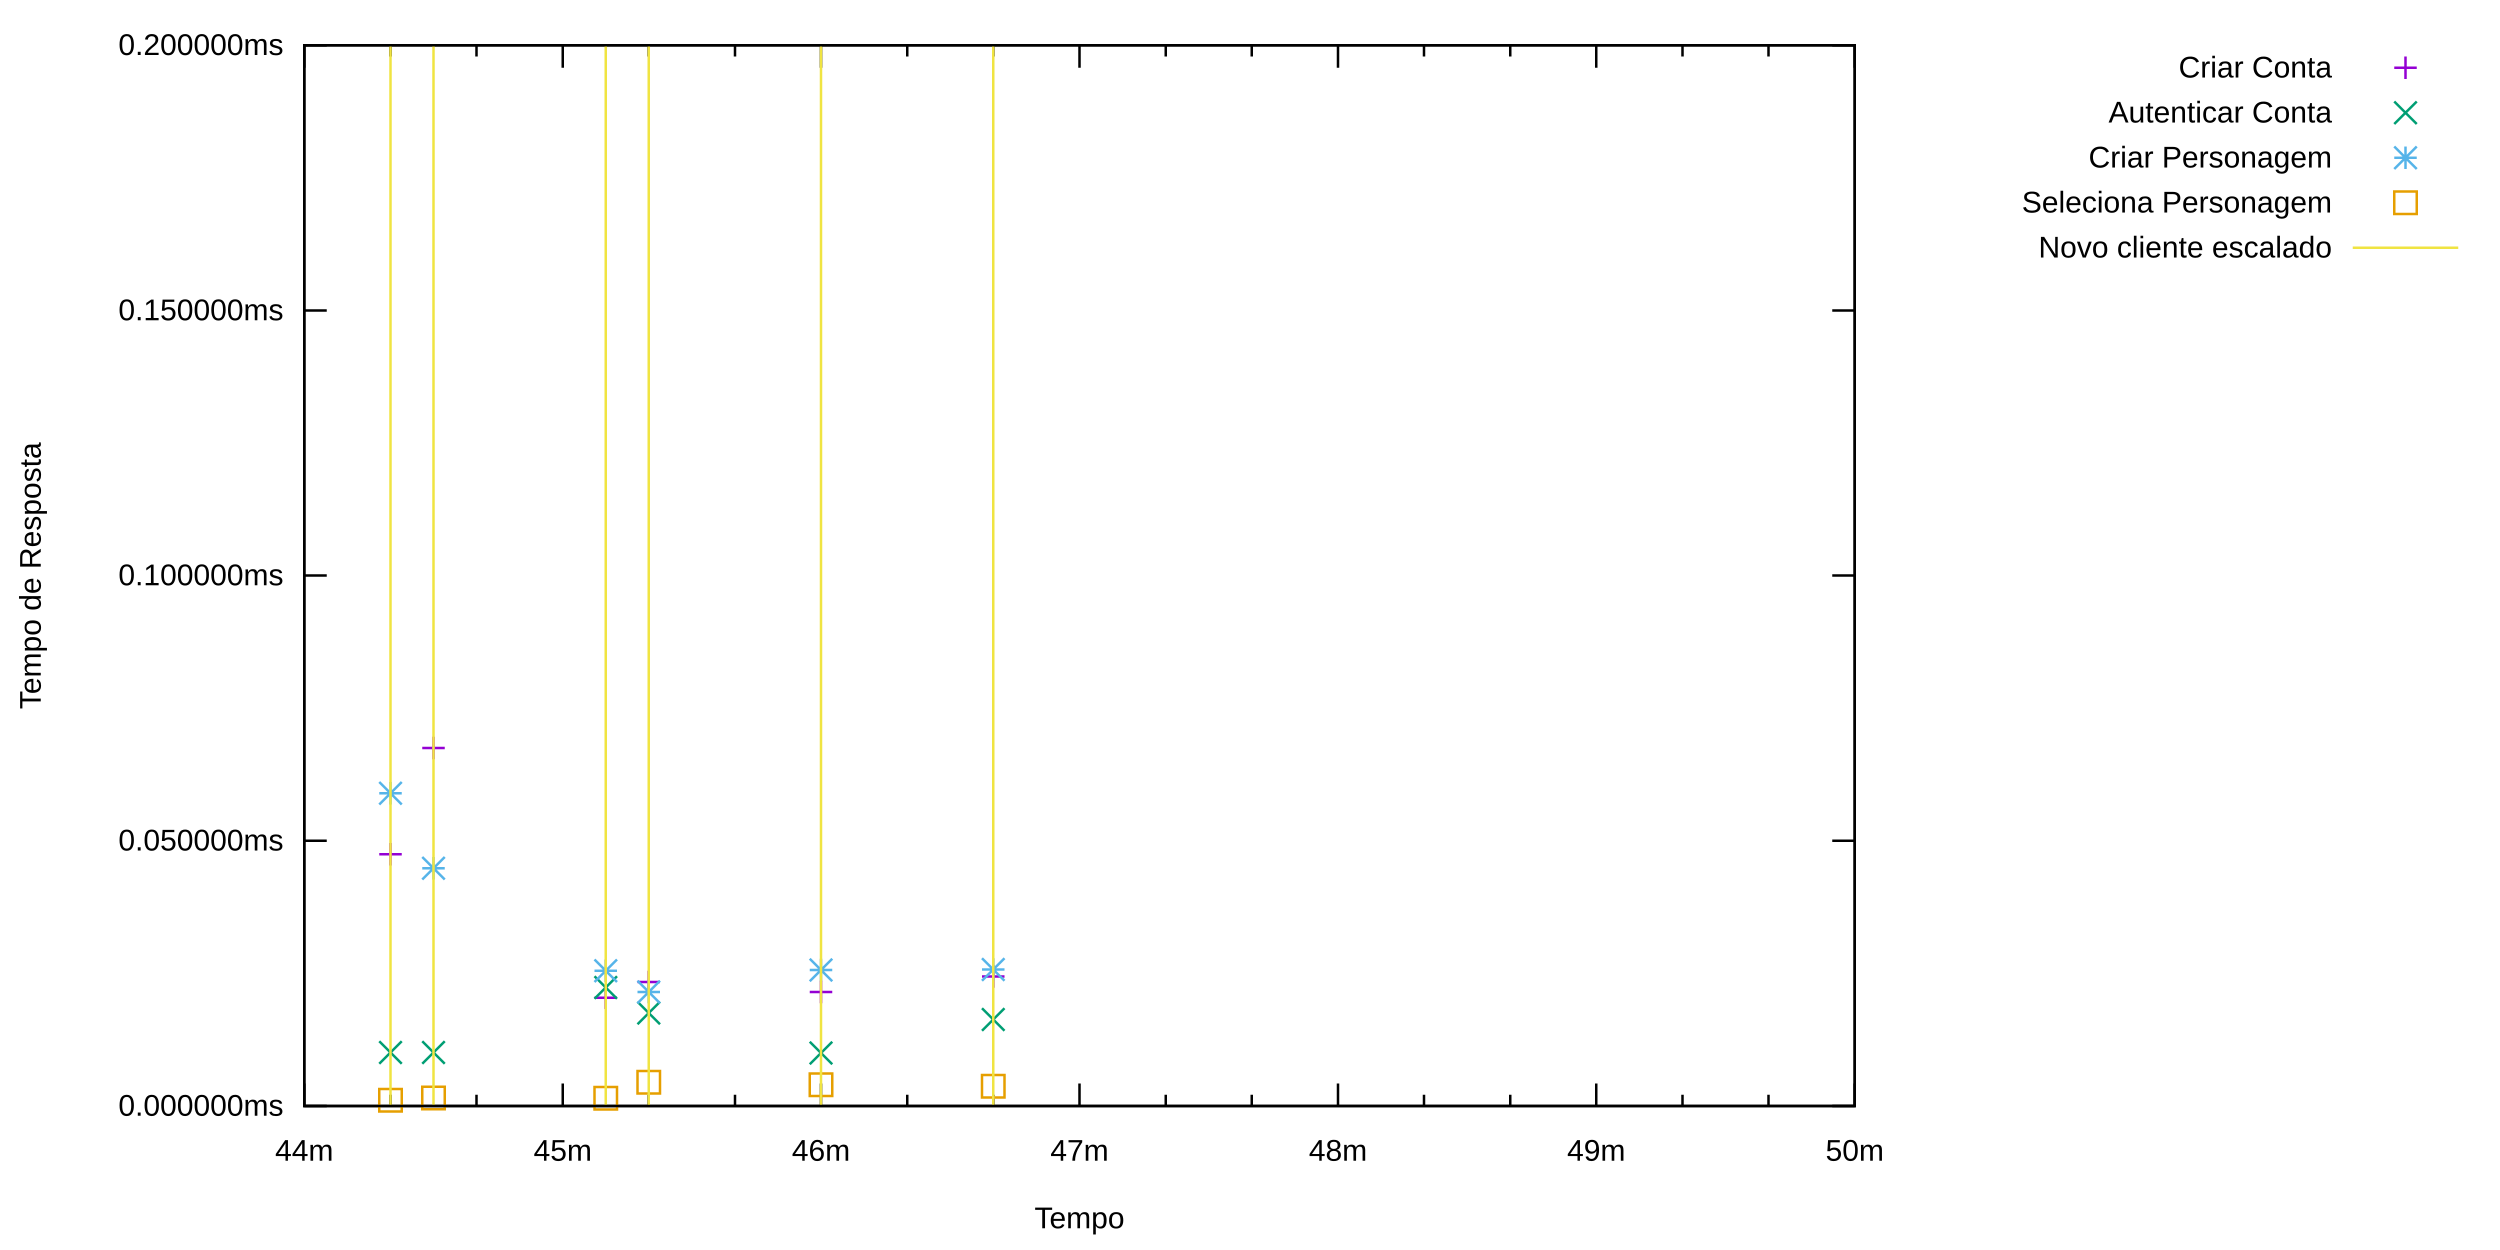
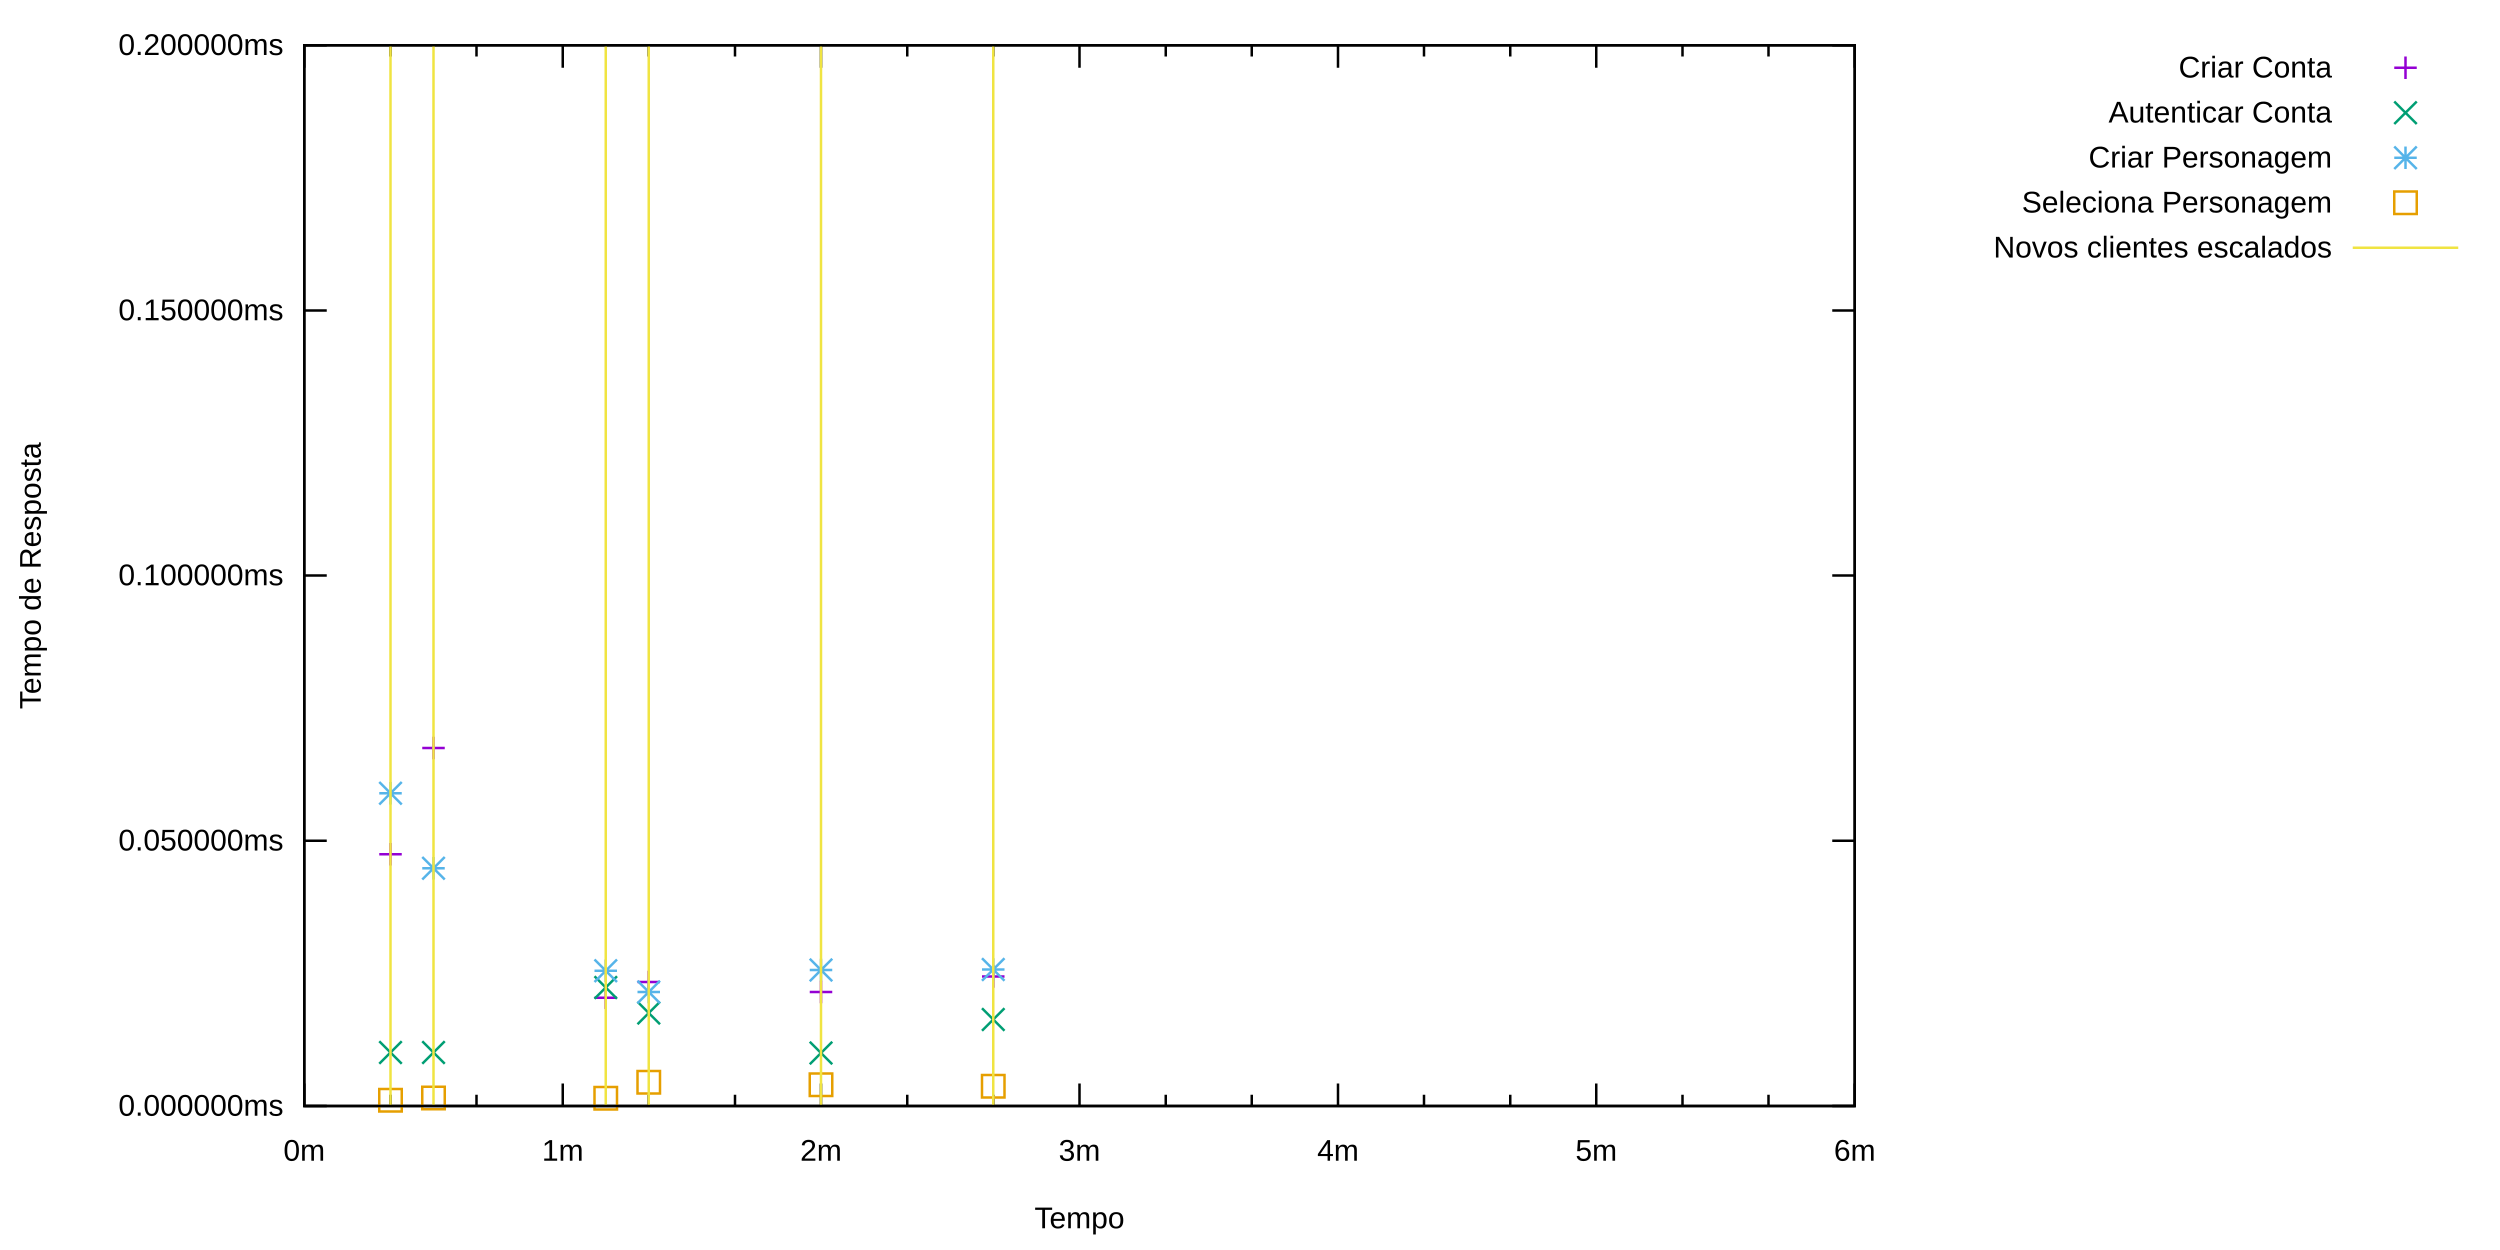
<svg xmlns="http://www.w3.org/2000/svg" xmlns:xlink="http://www.w3.org/1999/xlink" width="1000" height="500" viewBox="0 0 1000 500">
  <g id="gnuplot_canvas">
    <rect x="0" y="0" width="1000" height="500" fill="none" />
    <defs>
      <circle id="gpDot" r="0.5" stroke-width="0.5" stroke="currentColor" />
      <path id="gpPt0" stroke-width="0.222" stroke="currentColor" d="M-1,0 h2 M0,-1 v2" />
      <path id="gpPt1" stroke-width="0.222" stroke="currentColor" d="M-1,-1 L1,1 M1,-1 L-1,1" />
      <path id="gpPt2" stroke-width="0.222" stroke="currentColor" d="M-1,0 L1,0 M0,-1 L0,1 M-1,-1 L1,1 M-1,1 L1,-1" />
      <rect id="gpPt3" stroke-width="0.222" stroke="currentColor" x="-1" y="-1" width="2" height="2" />
      <rect id="gpPt4" stroke-width="0.222" stroke="currentColor" fill="currentColor" x="-1" y="-1" width="2" height="2" />
      <circle id="gpPt5" stroke-width="0.222" stroke="currentColor" cx="0" cy="0" r="1" />
      <use xlink:href="#gpPt5" id="gpPt6" fill="currentColor" stroke="none" />
      <path id="gpPt7" stroke-width="0.222" stroke="currentColor" d="M0,-1.33 L-1.33,0.67 L1.33,0.67 z" />
      <use xlink:href="#gpPt7" id="gpPt8" fill="currentColor" stroke="none" />
      <use xlink:href="#gpPt7" id="gpPt9" stroke="currentColor" transform="rotate(180)" />
      <use xlink:href="#gpPt9" id="gpPt10" fill="currentColor" stroke="none" />
      <use xlink:href="#gpPt3" id="gpPt11" stroke="currentColor" transform="rotate(45)" />
      <use xlink:href="#gpPt11" id="gpPt12" fill="currentColor" stroke="none" />
      <path id="gpPt13" stroke-width="0.222" stroke="currentColor" d="M0,1.330 L1.265,0.411 L0.782,-1.067 L-0.782,-1.076 L-1.265,0.411 z" />
      <use xlink:href="#gpPt13" id="gpPt14" fill="currentColor" stroke="none" />
      <filter id="textbox" filterUnits="objectBoundingBox" x="0" y="0" height="1" width="1">
        <feFlood flood-color="white" flood-opacity="1" result="bgnd" />
        <feComposite in="SourceGraphic" in2="bgnd" operator="atop" />
      </filter>
      <filter id="greybox" filterUnits="objectBoundingBox" x="0" y="0" height="1" width="1">
        <feFlood flood-color="lightgrey" flood-opacity="1" result="grey" />
        <feComposite in="SourceGraphic" in2="grey" operator="atop" />
      </filter>
    </defs>
    <g fill="none" color="white" stroke="black" stroke-width="1.00" stroke-linecap="butt" stroke-linejoin="miter">
</g>
    <g fill="none" color="black" stroke="currentColor" stroke-width="1.00" stroke-linecap="butt" stroke-linejoin="miter">
      <path stroke="black" d="M121.7,442.4 L130.7,442.4 M741.9,442.4 L732.9,442.4  " />
      <g transform="translate(113.4,446.3)" stroke="none" fill="black" font-family="Arial" font-size="12.00" text-anchor="end">
        <text>
          <tspan font-family="Arial">0.000000ms</tspan>
        </text>
      </g>
    </g>
    <g fill="none" color="black" stroke="currentColor" stroke-width="1.00" stroke-linecap="butt" stroke-linejoin="miter">
      <path stroke="black" d="M121.7,336.3 L130.7,336.3 M741.9,336.3 L732.9,336.3  " />
      <g transform="translate(113.4,340.2)" stroke="none" fill="black" font-family="Arial" font-size="12.00" text-anchor="end">
        <text>
          <tspan font-family="Arial">0.050000ms</tspan>
        </text>
      </g>
    </g>
    <g fill="none" color="black" stroke="currentColor" stroke-width="1.00" stroke-linecap="butt" stroke-linejoin="miter">
      <path stroke="black" d="M121.7,230.2 L130.7,230.2 M741.9,230.2 L732.9,230.2  " />
      <g transform="translate(113.4,234.1)" stroke="none" fill="black" font-family="Arial" font-size="12.00" text-anchor="end">
        <text>
          <tspan font-family="Arial">0.100000ms</tspan>
        </text>
      </g>
    </g>
    <g fill="none" color="black" stroke="currentColor" stroke-width="1.00" stroke-linecap="butt" stroke-linejoin="miter">
      <path stroke="black" d="M121.7,124.2 L130.7,124.2 M741.9,124.2 L732.9,124.2  " />
      <g transform="translate(113.4,128.1)" stroke="none" fill="black" font-family="Arial" font-size="12.00" text-anchor="end">
        <text>
          <tspan font-family="Arial">0.150000ms</tspan>
        </text>
      </g>
    </g>
    <g fill="none" color="black" stroke="currentColor" stroke-width="1.00" stroke-linecap="butt" stroke-linejoin="miter">
      <path stroke="black" d="M121.7,18.1 L130.7,18.1 M741.9,18.1 L732.9,18.1  " />
      <g transform="translate(113.4,22.0)" stroke="none" fill="black" font-family="Arial" font-size="12.00" text-anchor="end">
        <text>
          <tspan font-family="Arial">0.200000ms</tspan>
        </text>
      </g>
    </g>
    <g fill="none" color="black" stroke="currentColor" stroke-width="1.00" stroke-linecap="butt" stroke-linejoin="miter">
      <path stroke="black" d="M121.7,442.4 L121.7,433.4 M121.7,18.1 L121.7,27.1  " />
      <g transform="translate(121.7,464.3)" stroke="none" fill="black" font-family="Arial" font-size="12.00" text-anchor="middle">
        <text>
-           <tspan font-family="Arial">44m</tspan>
+           <tspan font-family="Arial">0m</tspan>
        </text>
      </g>
    </g>
    <g fill="none" color="black" stroke="currentColor" stroke-width="1.00" stroke-linecap="butt" stroke-linejoin="miter">
      <path stroke="black" d="M156.2,442.4 L156.2,437.9 M156.2,18.1 L156.2,22.6 M190.6,442.4 L190.6,437.9 M190.6,18.1 L190.6,22.6   M225.1,442.4 L225.1,433.4 M225.1,18.1 L225.1,27.1  " />
      <g transform="translate(225.1,464.3)" stroke="none" fill="black" font-family="Arial" font-size="12.00" text-anchor="middle">
        <text>
-           <tspan font-family="Arial">45m</tspan>
+           <tspan font-family="Arial">1m</tspan>
        </text>
      </g>
    </g>
    <g fill="none" color="black" stroke="currentColor" stroke-width="1.00" stroke-linecap="butt" stroke-linejoin="miter">
      <path stroke="black" d="M259.5,442.4 L259.5,437.9 M259.5,18.1 L259.5,22.6 M294.0,442.4 L294.0,437.9 M294.0,18.1 L294.0,22.6   M328.4,442.4 L328.4,433.4 M328.4,18.1 L328.4,27.1  " />
      <g transform="translate(328.4,464.3)" stroke="none" fill="black" font-family="Arial" font-size="12.00" text-anchor="middle">
        <text>
-           <tspan font-family="Arial">46m</tspan>
+           <tspan font-family="Arial">2m</tspan>
        </text>
      </g>
    </g>
    <g fill="none" color="black" stroke="currentColor" stroke-width="1.00" stroke-linecap="butt" stroke-linejoin="miter">
      <path stroke="black" d="M362.9,442.4 L362.9,437.9 M362.9,18.1 L362.9,22.6 M397.3,442.4 L397.3,437.9 M397.3,18.1 L397.3,22.6   M431.8,442.4 L431.8,433.4 M431.8,18.1 L431.8,27.1  " />
      <g transform="translate(431.8,464.3)" stroke="none" fill="black" font-family="Arial" font-size="12.00" text-anchor="middle">
        <text>
-           <tspan font-family="Arial">47m</tspan>
+           <tspan font-family="Arial">3m</tspan>
        </text>
      </g>
    </g>
    <g fill="none" color="black" stroke="currentColor" stroke-width="1.00" stroke-linecap="butt" stroke-linejoin="miter">
      <path stroke="black" d="M466.3,442.4 L466.3,437.9 M466.3,18.1 L466.3,22.6 M500.7,442.4 L500.7,437.9 M500.7,18.1 L500.7,22.6   M535.2,442.4 L535.2,433.4 M535.2,18.1 L535.2,27.1  " />
      <g transform="translate(535.2,464.3)" stroke="none" fill="black" font-family="Arial" font-size="12.00" text-anchor="middle">
        <text>
-           <tspan font-family="Arial">48m</tspan>
+           <tspan font-family="Arial">4m</tspan>
        </text>
      </g>
    </g>
    <g fill="none" color="black" stroke="currentColor" stroke-width="1.00" stroke-linecap="butt" stroke-linejoin="miter">
      <path stroke="black" d="M569.6,442.4 L569.6,437.9 M569.6,18.1 L569.6,22.6 M604.1,442.4 L604.1,437.9 M604.1,18.1 L604.1,22.6   M638.5,442.4 L638.5,433.4 M638.5,18.1 L638.5,27.1  " />
      <g transform="translate(638.5,464.3)" stroke="none" fill="black" font-family="Arial" font-size="12.00" text-anchor="middle">
        <text>
-           <tspan font-family="Arial">49m</tspan>
+           <tspan font-family="Arial">5m</tspan>
        </text>
      </g>
    </g>
    <g fill="none" color="black" stroke="currentColor" stroke-width="1.00" stroke-linecap="butt" stroke-linejoin="miter">
      <path stroke="black" d="M673.0,442.4 L673.0,437.9 M673.0,18.1 L673.0,22.6 M707.4,442.4 L707.4,437.9 M707.4,18.1 L707.4,22.6   M741.9,442.4 L741.9,433.4 M741.9,18.1 L741.9,27.1  " />
      <g transform="translate(741.9,464.3)" stroke="none" fill="black" font-family="Arial" font-size="12.00" text-anchor="middle">
        <text>
-           <tspan font-family="Arial">50m</tspan>
+           <tspan font-family="Arial">6m</tspan>
        </text>
      </g>
    </g>
    <g fill="none" color="black" stroke="currentColor" stroke-width="1.00" stroke-linecap="butt" stroke-linejoin="miter">
</g>
    <g fill="none" color="black" stroke="currentColor" stroke-width="1.00" stroke-linecap="butt" stroke-linejoin="miter">
      <path stroke="black" d="M121.7,18.1 L121.7,442.4 L741.9,442.4 L741.9,18.1 L121.7,18.1 Z  " />
    </g>
    <g fill="none" color="black" stroke="currentColor" stroke-width="1.00" stroke-linecap="butt" stroke-linejoin="miter">
      <g transform="translate(16.3,230.3) rotate(270)" stroke="none" fill="black" font-family="arial" font-size="12.00" text-anchor="middle">
        <text>
          <tspan font-family="arial">Tempo de Resposta</tspan>
        </text>
      </g>
    </g>
    <g fill="none" color="black" stroke="currentColor" stroke-width="1.00" stroke-linecap="butt" stroke-linejoin="miter">
      <g transform="translate(431.8,491.3)" stroke="none" fill="black" font-family="arial" font-size="12.00" text-anchor="middle">
        <text>
          <tspan font-family="arial">Tempo</tspan>
        </text>
      </g>
    </g>
    <g fill="none" color="black" stroke="currentColor" stroke-width="1.00" stroke-linecap="butt" stroke-linejoin="miter">
</g>
    <g id="gnuplot_plot_1">
      <g fill="none" color="black" stroke="currentColor" stroke-width="1.00" stroke-linecap="butt" stroke-linejoin="miter">
        <g transform="translate(932.8,31.0)" stroke="none" fill="black" font-family="arial" font-size="12.00" text-anchor="end">
          <text>
            <tspan font-family="arial">Criar Conta</tspan>
          </text>
        </g>
      </g>
      <g fill="none" color="black" stroke="currentColor" stroke-width="1.00" stroke-linecap="butt" stroke-linejoin="miter">
        <use xlink:href="#gpPt0" transform="translate(156.2,341.7) scale(4.50)" color="rgb(148,   0, 211)" />
        <use xlink:href="#gpPt0" transform="translate(173.4,299.2) scale(4.50)" color="rgb(148,   0, 211)" />
        <use xlink:href="#gpPt0" transform="translate(242.3,399.1) scale(4.50)" color="rgb(148,   0, 211)" />
        <use xlink:href="#gpPt0" transform="translate(259.5,392.8) scale(4.50)" color="rgb(148,   0, 211)" />
        <use xlink:href="#gpPt0" transform="translate(328.4,396.8) scale(4.50)" color="rgb(148,   0, 211)" />
        <use xlink:href="#gpPt0" transform="translate(397.3,390.6) scale(4.50)" color="rgb(148,   0, 211)" />
        <use xlink:href="#gpPt0" transform="translate(962.2,27.1) scale(4.50)" color="rgb(148,   0, 211)" />
      </g>
    </g>
    <g id="gnuplot_plot_2">
      <g fill="none" color="black" stroke="currentColor" stroke-width="1.00" stroke-linecap="butt" stroke-linejoin="miter">
        <g transform="translate(932.8,49.0)" stroke="none" fill="black" font-family="arial" font-size="12.00" text-anchor="end">
          <text>
            <tspan font-family="arial">Autenticar Conta</tspan>
          </text>
        </g>
      </g>
      <g fill="none" color="black" stroke="currentColor" stroke-width="1.00" stroke-linecap="butt" stroke-linejoin="miter">
        <use xlink:href="#gpPt1" transform="translate(156.2,421.0) scale(4.50)" color="rgb(  0, 158, 115)" />
        <use xlink:href="#gpPt1" transform="translate(173.4,421.0) scale(4.50)" color="rgb(  0, 158, 115)" />
        <use xlink:href="#gpPt1" transform="translate(242.3,395.0) scale(4.50)" color="rgb(  0, 158, 115)" />
        <use xlink:href="#gpPt1" transform="translate(259.5,405.2) scale(4.50)" color="rgb(  0, 158, 115)" />
        <use xlink:href="#gpPt1" transform="translate(328.4,421.2) scale(4.50)" color="rgb(  0, 158, 115)" />
        <use xlink:href="#gpPt1" transform="translate(397.3,407.8) scale(4.50)" color="rgb(  0, 158, 115)" />
        <use xlink:href="#gpPt1" transform="translate(962.2,45.1) scale(4.50)" color="rgb(  0, 158, 115)" />
      </g>
    </g>
    <g id="gnuplot_plot_3">
      <g fill="none" color="black" stroke="currentColor" stroke-width="1.00" stroke-linecap="butt" stroke-linejoin="miter">
        <g transform="translate(932.8,67.0)" stroke="none" fill="black" font-family="arial" font-size="12.00" text-anchor="end">
          <text>
            <tspan font-family="arial">Criar Personagem</tspan>
          </text>
        </g>
      </g>
      <g fill="none" color="black" stroke="currentColor" stroke-width="1.00" stroke-linecap="butt" stroke-linejoin="miter">
        <use xlink:href="#gpPt2" transform="translate(156.2,317.3) scale(4.50)" color="rgb( 86, 180, 233)" />
        <use xlink:href="#gpPt2" transform="translate(173.4,347.3) scale(4.50)" color="rgb( 86, 180, 233)" />
        <use xlink:href="#gpPt2" transform="translate(242.3,388.3) scale(4.50)" color="rgb( 86, 180, 233)" />
        <use xlink:href="#gpPt2" transform="translate(259.5,396.8) scale(4.50)" color="rgb( 86, 180, 233)" />
        <use xlink:href="#gpPt2" transform="translate(328.4,388.0) scale(4.50)" color="rgb( 86, 180, 233)" />
        <use xlink:href="#gpPt2" transform="translate(397.3,387.8) scale(4.50)" color="rgb( 86, 180, 233)" />
        <use xlink:href="#gpPt2" transform="translate(962.2,63.1) scale(4.50)" color="rgb( 86, 180, 233)" />
      </g>
    </g>
    <g id="gnuplot_plot_4">
      <g fill="none" color="black" stroke="currentColor" stroke-width="1.00" stroke-linecap="butt" stroke-linejoin="miter">
        <g transform="translate(932.8,85.0)" stroke="none" fill="black" font-family="arial" font-size="12.00" text-anchor="end">
          <text>
            <tspan font-family="arial">Seleciona Personagem</tspan>
          </text>
        </g>
      </g>
      <g fill="none" color="black" stroke="currentColor" stroke-width="1.00" stroke-linecap="butt" stroke-linejoin="miter">
        <use xlink:href="#gpPt3" transform="translate(156.2,440.1) scale(4.50)" color="rgb(230, 159,   0)" />
        <use xlink:href="#gpPt3" transform="translate(173.4,439.2) scale(4.50)" color="rgb(230, 159,   0)" />
        <use xlink:href="#gpPt3" transform="translate(242.3,439.3) scale(4.50)" color="rgb(230, 159,   0)" />
        <use xlink:href="#gpPt3" transform="translate(259.5,432.9) scale(4.50)" color="rgb(230, 159,   0)" />
        <use xlink:href="#gpPt3" transform="translate(328.4,433.9) scale(4.50)" color="rgb(230, 159,   0)" />
        <use xlink:href="#gpPt3" transform="translate(397.3,434.5) scale(4.50)" color="rgb(230, 159,   0)" />
        <use xlink:href="#gpPt3" transform="translate(962.2,81.1) scale(4.50)" color="rgb(230, 159,   0)" />
      </g>
    </g>
    <g id="gnuplot_plot_5">
      <g fill="none" color="black" stroke="currentColor" stroke-width="1.00" stroke-linecap="butt" stroke-linejoin="miter">
        <g transform="translate(932.8,103.0)" stroke="none" fill="black" font-family="arial" font-size="12.00" text-anchor="end">
          <text>
-             <tspan font-family="arial">Novo cliente escalado</tspan>
+             <tspan font-family="arial">Novos clientes escalados</tspan>
          </text>
        </g>
      </g>
      <g fill="none" color="black" stroke="currentColor" stroke-width="1.00" stroke-linecap="butt" stroke-linejoin="miter">
        <path stroke="rgb(240, 228,  66)" d="M941.1,99.1 L983.3,99.1 M121.7,442.4 M138.9,442.4 M156.2,442.4 L156.2,18.1 M173.4,442.4 L173.4,18.1   M190.6,442.4 M207.8,442.4 M225.1,442.4 M242.3,442.4 L242.3,18.1 M259.5,442.4 L259.5,18.1 M276.8,442.4   M294.0,442.4 M311.2,442.4 M328.4,442.4 L328.4,18.1 M345.7,442.4 M362.9,442.4 M380.1,442.4 M397.3,442.4   L397.3,18.1 M414.6,442.4 M431.8,442.4 M449.0,442.4 M466.3,442.4 M483.5,442.4 M500.7,442.4 M517.9,442.4   M535.2,442.4 M552.4,442.4 M569.6,442.4 M586.9,442.4 M604.1,442.4 M621.3,442.4 M638.5,442.4 M655.8,442.4   M673.0,442.4 M690.2,442.4 M707.4,442.4 M724.7,442.4 M741.9,442.4  " />
      </g>
    </g>
    <g fill="none" color="white" stroke="rgb(240, 228,  66)" stroke-width="2.00" stroke-linecap="butt" stroke-linejoin="miter">
</g>
    <g fill="none" color="black" stroke="currentColor" stroke-width="2.00" stroke-linecap="butt" stroke-linejoin="miter">
</g>
    <g fill="none" color="black" stroke="black" stroke-width="1.00" stroke-linecap="butt" stroke-linejoin="miter">
</g>
    <g fill="none" color="black" stroke="currentColor" stroke-width="1.00" stroke-linecap="butt" stroke-linejoin="miter">
      <path stroke="black" d="M121.7,18.1 L121.7,442.4 L741.9,442.4 L741.9,18.1 L121.7,18.1 Z  " />
    </g>
    <g fill="none" color="black" stroke="currentColor" stroke-width="1.00" stroke-linecap="butt" stroke-linejoin="miter">
</g>
  </g>
</svg>
